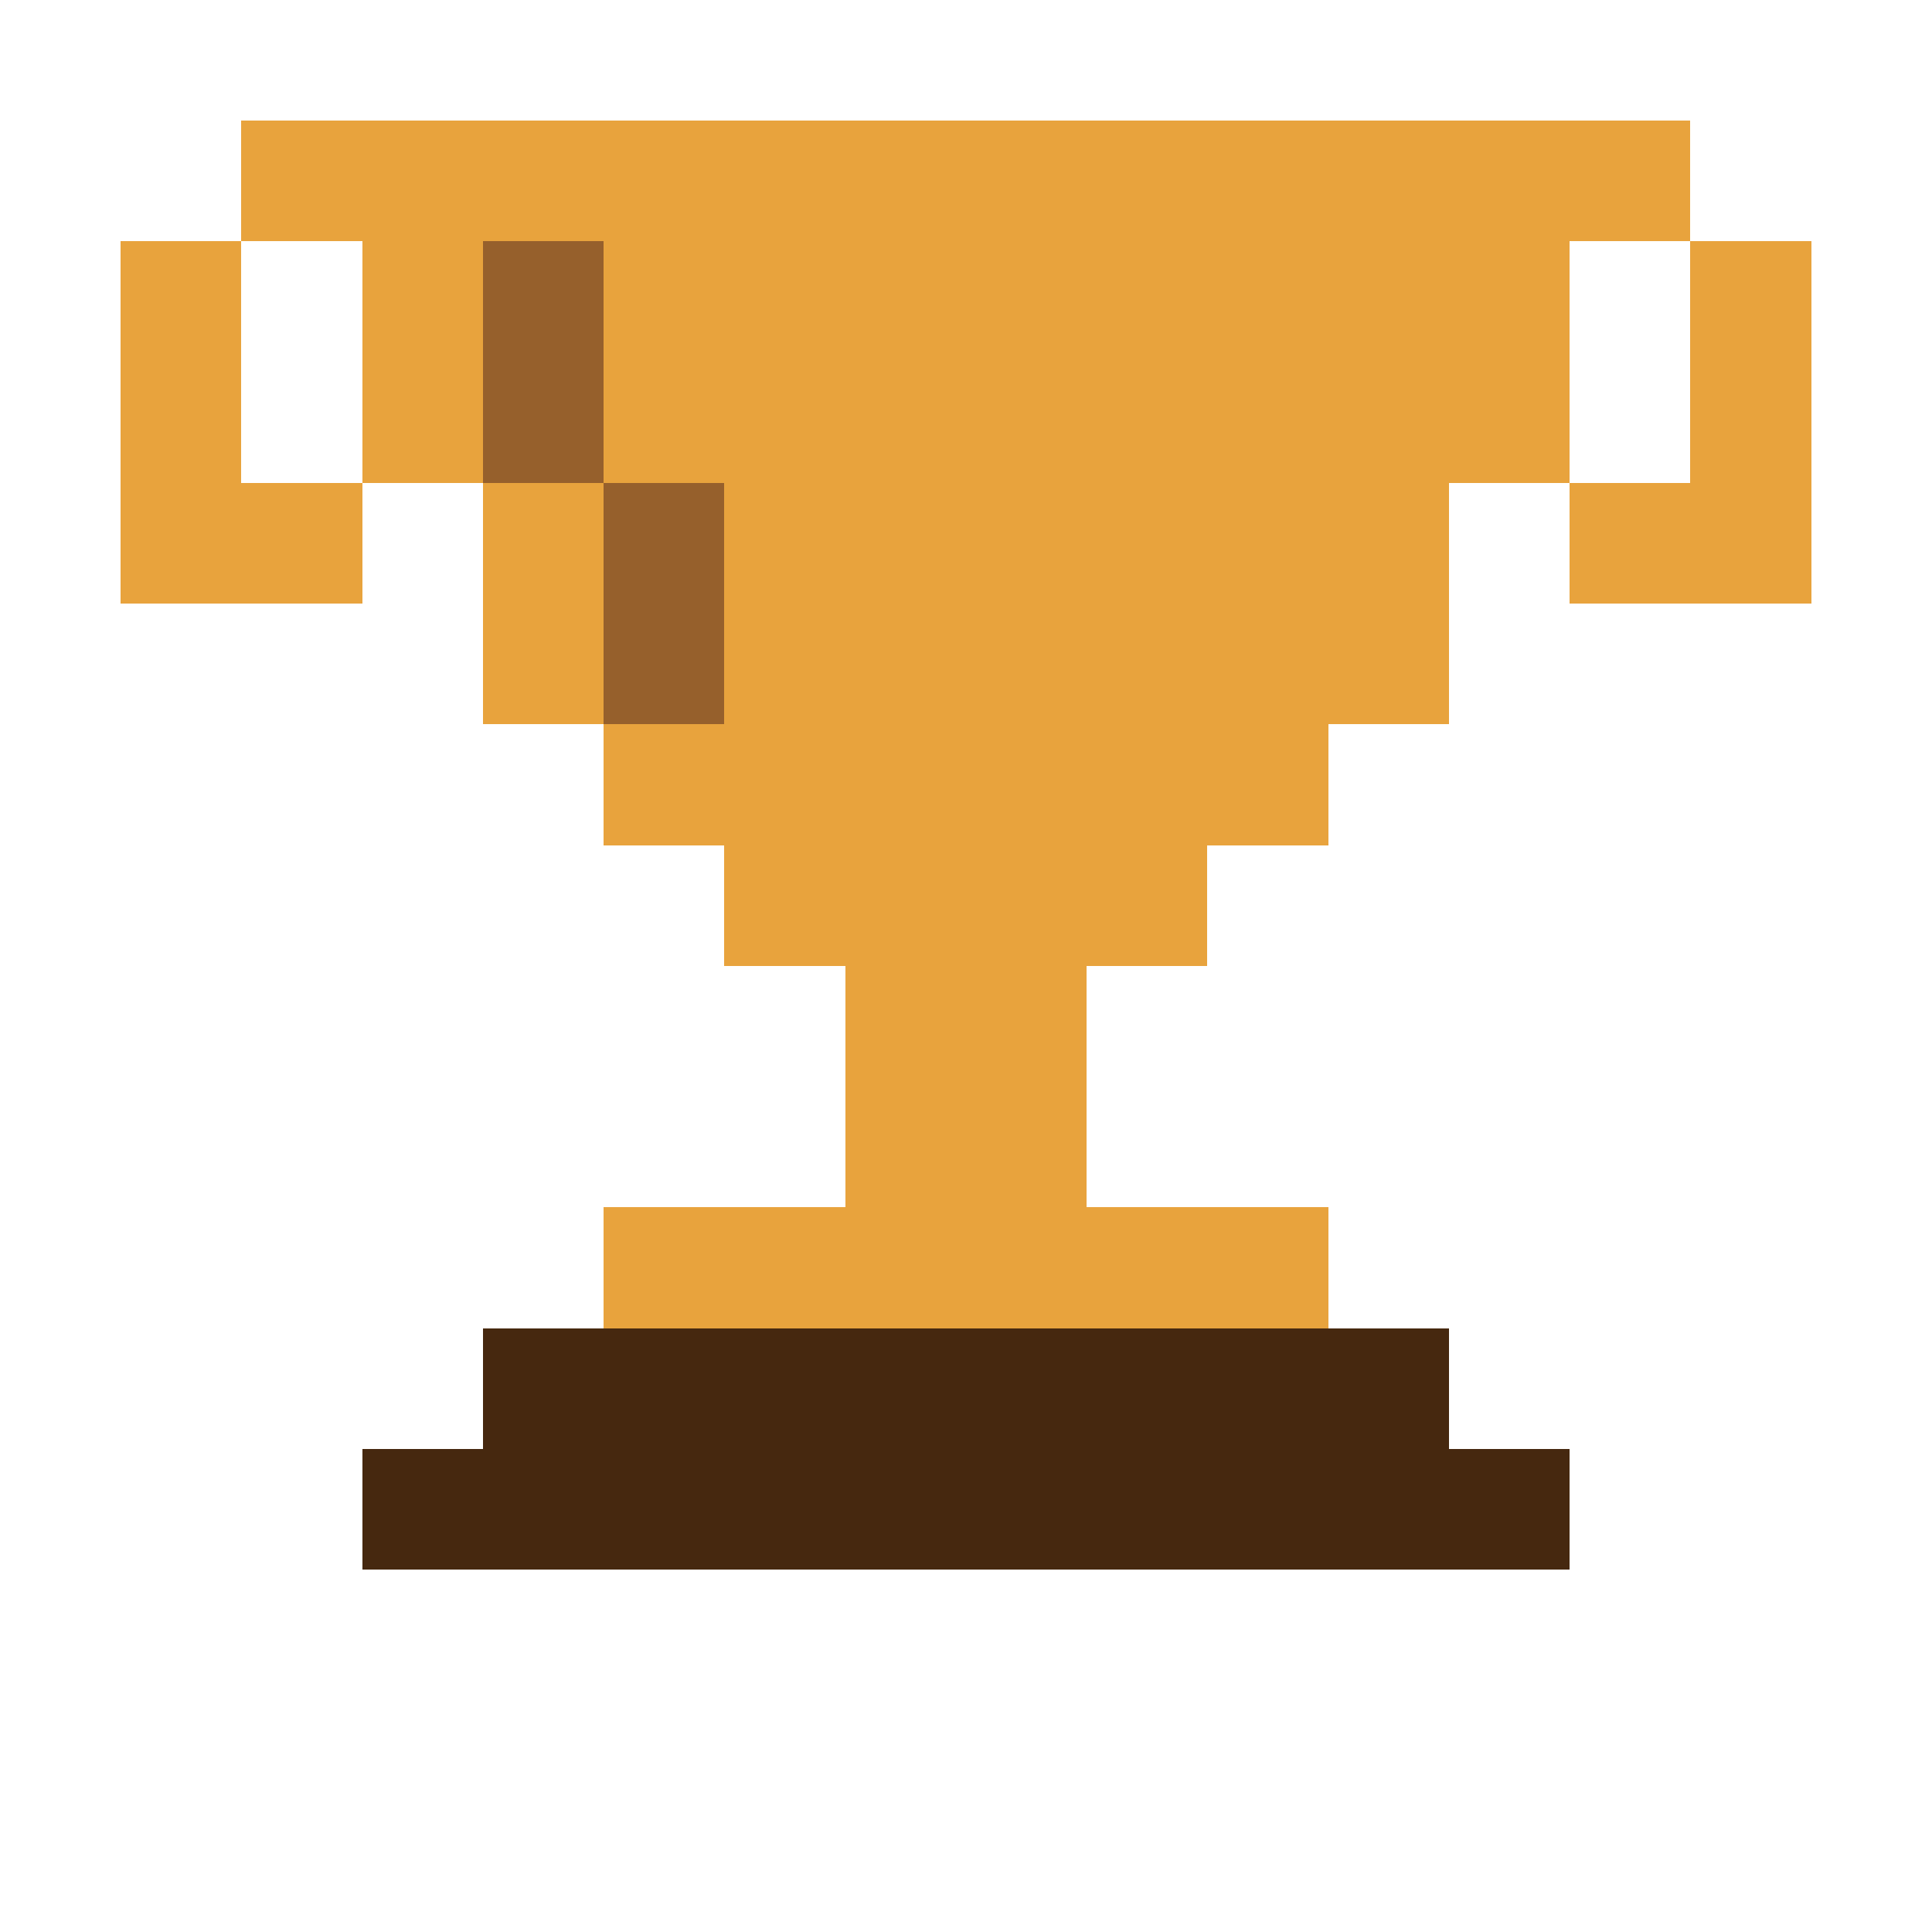
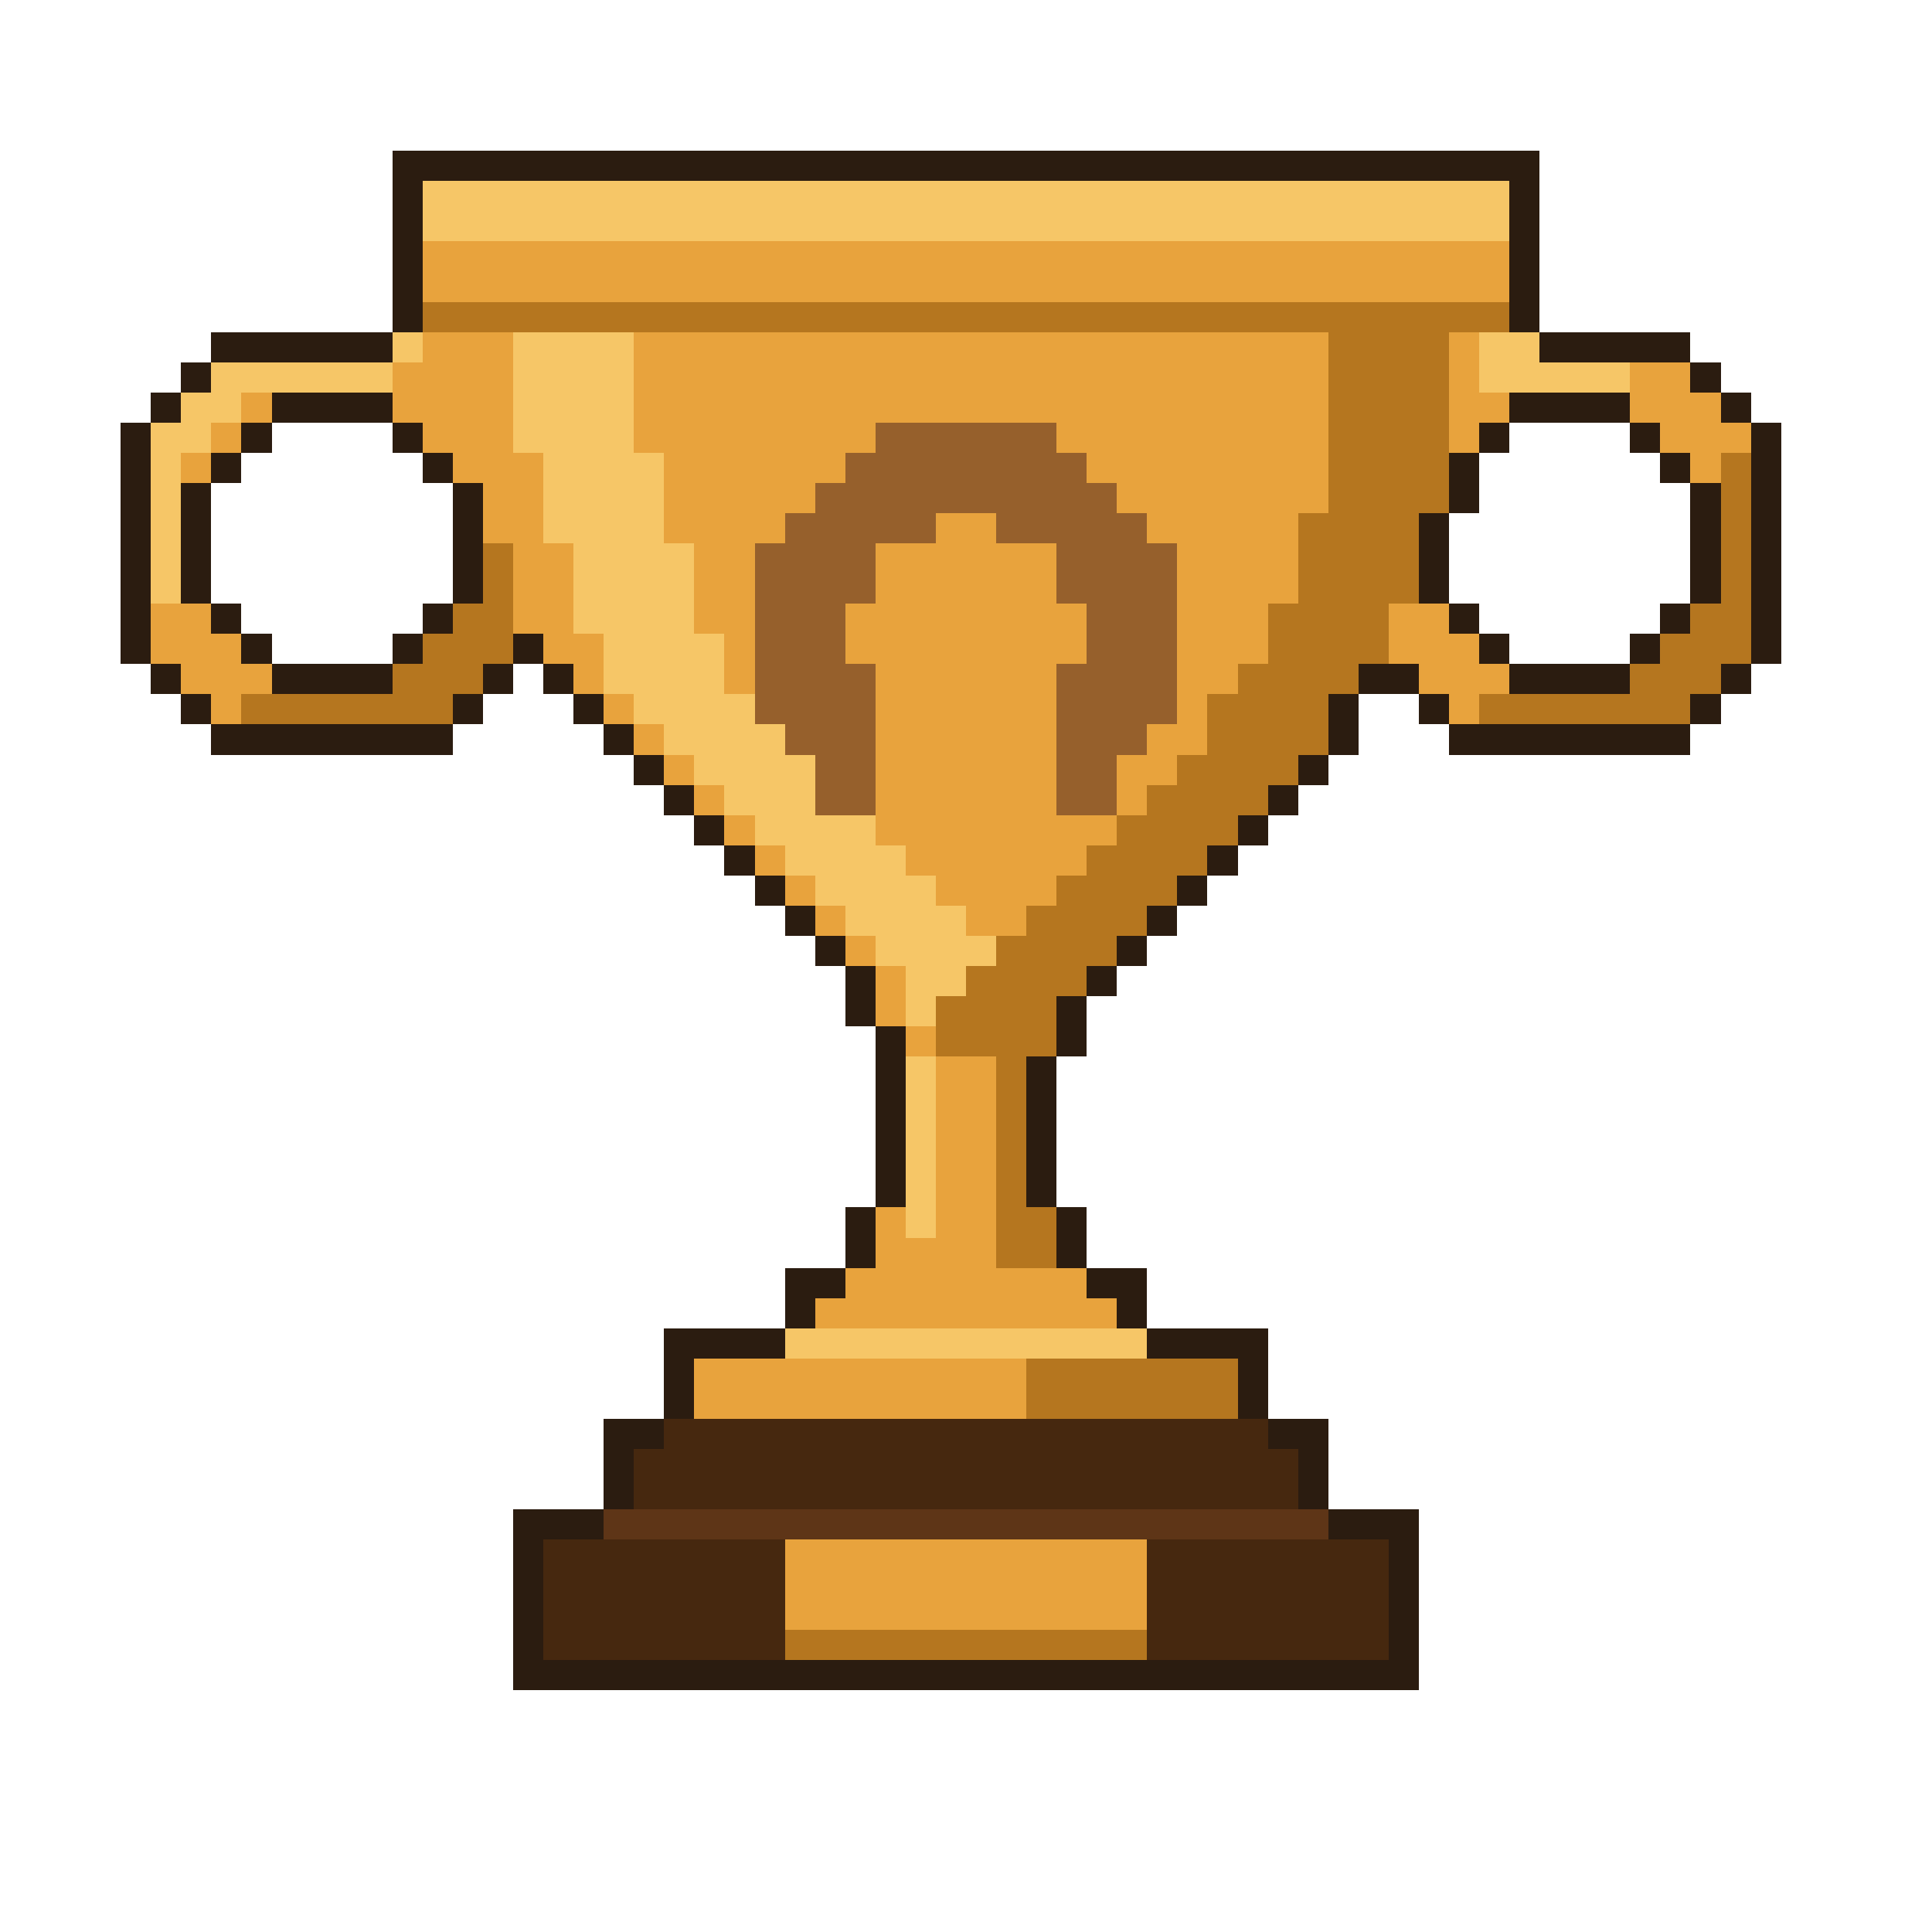
- <svg xmlns="http://www.w3.org/2000/svg" viewBox="0 0 16 16" width="16" height="16" shape-rendering="crispEdges">
+ <svg xmlns="http://www.w3.org/2000/svg" viewBox="0 0 64 64" width="64" height="64" shape-rendering="crispEdges">
+   <g fill="#2b1c10">
+     <rect x="13" y="5" width="38" height="1" />
+     <rect x="13" y="6" width="1" height="5" />
+     <rect x="50" y="6" width="1" height="5" />
+     <rect x="7" y="11" width="6" height="1" />
+     <rect x="51" y="11" width="5" height="1" />
+     <rect x="6" y="12" width="1" height="1" />
+     <rect x="56" y="12" width="1" height="1" />
+     <rect x="5" y="13" width="1" height="1" />
+     <rect x="9" y="13" width="4" height="1" />
+     <rect x="50" y="13" width="4" height="1" />
+     <rect x="57" y="13" width="1" height="1" />
+     <rect x="4" y="14" width="1" height="8" />
+     <rect x="8" y="14" width="1" height="1" />
+     <rect x="13" y="14" width="1" height="1" />
+     <rect x="49" y="14" width="1" height="1" />
+     <rect x="54" y="14" width="1" height="1" />
+     <rect x="58" y="14" width="1" height="8" />
+     <rect x="7" y="15" width="1" height="1" />
+     <rect x="14" y="15" width="1" height="1" />
+     <rect x="48" y="15" width="1" height="2" />
+     <rect x="55" y="15" width="1" height="1" />
+     <rect x="6" y="16" width="1" height="4" />
+     <rect x="15" y="16" width="1" height="4" />
+     <rect x="56" y="16" width="1" height="4" />
+     <rect x="47" y="17" width="1" height="3" />
+     <rect x="7" y="20" width="1" height="1" />
+     <rect x="14" y="20" width="1" height="1" />
+     <rect x="48" y="20" width="1" height="1" />
+     <rect x="55" y="20" width="1" height="1" />
+     <rect x="8" y="21" width="1" height="1" />
+     <rect x="13" y="21" width="1" height="1" />
+     <rect x="17" y="21" width="1" height="1" />
+     <rect x="49" y="21" width="1" height="1" />
+     <rect x="54" y="21" width="1" height="1" />
+     <rect x="5" y="22" width="1" height="1" />
+     <rect x="9" y="22" width="4" height="1" />
+     <rect x="16" y="22" width="1" height="1" />
+     <rect x="18" y="22" width="1" height="1" />
+     <rect x="45" y="22" width="2" height="1" />
+     <rect x="50" y="22" width="4" height="1" />
+     <rect x="57" y="22" width="1" height="1" />
+     <rect x="6" y="23" width="1" height="1" />
+     <rect x="15" y="23" width="1" height="1" />
+     <rect x="19" y="23" width="1" height="1" />
+     <rect x="44" y="23" width="1" height="2" />
+     <rect x="47" y="23" width="1" height="1" />
+     <rect x="56" y="23" width="1" height="1" />
+     <rect x="7" y="24" width="8" height="1" />
+     <rect x="20" y="24" width="1" height="1" />
+     <rect x="48" y="24" width="8" height="1" />
+     <rect x="21" y="25" width="1" height="1" />
+     <rect x="43" y="25" width="1" height="1" />
+     <rect x="22" y="26" width="1" height="1" />
+     <rect x="42" y="26" width="1" height="1" />
+     <rect x="23" y="27" width="1" height="1" />
+     <rect x="41" y="27" width="1" height="1" />
+     <rect x="24" y="28" width="1" height="1" />
+     <rect x="40" y="28" width="1" height="1" />
+     <rect x="25" y="29" width="1" height="1" />
+     <rect x="39" y="29" width="1" height="1" />
+     <rect x="26" y="30" width="1" height="1" />
+     <rect x="38" y="30" width="1" height="1" />
+     <rect x="27" y="31" width="1" height="1" />
+     <rect x="37" y="31" width="1" height="1" />
+     <rect x="28" y="32" width="1" height="2" />
+     <rect x="36" y="32" width="1" height="1" />
+     <rect x="35" y="33" width="1" height="2" />
+     <rect x="29" y="34" width="1" height="6" />
+     <rect x="34" y="35" width="1" height="5" />
+     <rect x="28" y="40" width="1" height="2" />
+     <rect x="35" y="40" width="1" height="2" />
+     <rect x="26" y="42" width="2" height="1" />
+     <rect x="36" y="42" width="2" height="1" />
+     <rect x="26" y="43" width="1" height="1" />
+     <rect x="37" y="43" width="1" height="1" />
+     <rect x="22" y="44" width="4" height="1" />
+     <rect x="38" y="44" width="4" height="1" />
+     <rect x="22" y="45" width="1" height="2" />
+     <rect x="41" y="45" width="1" height="2" />
+     <rect x="20" y="47" width="2" height="1" />
+     <rect x="42" y="47" width="2" height="1" />
+     <rect x="20" y="48" width="1" height="2" />
+     <rect x="43" y="48" width="1" height="2" />
+     <rect x="17" y="50" width="3" height="1" />
+     <rect x="44" y="50" width="3" height="1" />
+     <rect x="17" y="51" width="1" height="4" />
+     <rect x="46" y="51" width="1" height="4" />
+     <rect x="17" y="55" width="30" height="1" />
+   </g>
+   <g fill="#f6c667">
+     <rect x="14" y="6" width="36" height="2" />
+     <rect x="13" y="11" width="1" height="1" />
+     <rect x="17" y="11" width="4" height="4" />
+     <rect x="49" y="11" width="2" height="1" />
+     <rect x="7" y="12" width="6" height="1" />
+     <rect x="49" y="12" width="5" height="1" />
+     <rect x="6" y="13" width="2" height="1" />
+     <rect x="5" y="14" width="2" height="1" />
+     <rect x="5" y="15" width="1" height="5" />
+     <rect x="18" y="15" width="4" height="3" />
+     <rect x="19" y="18" width="4" height="3" />
+     <rect x="20" y="21" width="4" height="2" />
+     <rect x="21" y="23" width="4" height="1" />
+     <rect x="22" y="24" width="4" height="1" />
+     <rect x="23" y="25" width="4" height="1" />
+     <rect x="24" y="26" width="3" height="1" />
+     <rect x="25" y="27" width="4" height="1" />
+     <rect x="26" y="28" width="4" height="1" />
+     <rect x="27" y="29" width="4" height="1" />
+     <rect x="28" y="30" width="4" height="1" />
+     <rect x="29" y="31" width="4" height="1" />
+     <rect x="30" y="32" width="2" height="1" />
+     <rect x="30" y="33" width="1" height="1" />
+     <rect x="30" y="35" width="1" height="6" />
+     <rect x="26" y="44" width="12" height="1" />
+   </g>
  <g fill="#e8a33d">
-     <rect x="2" y="1" width="12" height="1" />
-     <rect x="1" y="2" width="1" height="3" />
-     <rect x="3" y="2" width="1" height="2" />
-     <rect x="5" y="2" width="8" height="2" />
-     <rect x="14" y="2" width="1" height="3" />
-     <rect x="2" y="4" width="1" height="1" />
-     <rect x="4" y="4" width="1" height="2" />
-     <rect x="6" y="4" width="6" height="2" />
-     <rect x="13" y="4" width="1" height="1" />
-     <rect x="5" y="6" width="6" height="1" />
-     <rect x="6" y="7" width="4" height="1" />
-     <rect x="7" y="8" width="2" height="3" />
-     <rect x="5" y="10" width="2" height="1" />
-     <rect x="9" y="10" width="2" height="1" />
+     <rect x="14" y="8" width="36" height="2" />
+     <rect x="14" y="11" width="3" height="1" />
+     <rect x="21" y="11" width="23" height="3" />
+     <rect x="48" y="11" width="1" height="2" />
+     <rect x="13" y="12" width="4" height="2" />
+     <rect x="54" y="12" width="2" height="1" />
+     <rect x="8" y="13" width="1" height="1" />
+     <rect x="48" y="13" width="2" height="1" />
+     <rect x="54" y="13" width="3" height="1" />
+     <rect x="7" y="14" width="1" height="1" />
+     <rect x="14" y="14" width="3" height="1" />
+     <rect x="21" y="14" width="8" height="1" />
+     <rect x="35" y="14" width="9" height="1" />
+     <rect x="48" y="14" width="1" height="1" />
+     <rect x="55" y="14" width="3" height="1" />
+     <rect x="6" y="15" width="1" height="1" />
+     <rect x="15" y="15" width="3" height="1" />
+     <rect x="22" y="15" width="6" height="1" />
+     <rect x="36" y="15" width="8" height="1" />
+     <rect x="56" y="15" width="1" height="1" />
+     <rect x="16" y="16" width="2" height="2" />
+     <rect x="22" y="16" width="5" height="1" />
+     <rect x="37" y="16" width="7" height="1" />
+     <rect x="22" y="17" width="4" height="1" />
+     <rect x="31" y="17" width="2" height="1" />
+     <rect x="38" y="17" width="5" height="1" />
+     <rect x="17" y="18" width="2" height="3" />
+     <rect x="23" y="18" width="2" height="3" />
+     <rect x="29" y="18" width="6" height="2" />
+     <rect x="39" y="18" width="4" height="2" />
+     <rect x="5" y="20" width="2" height="1" />
+     <rect x="28" y="20" width="8" height="2" />
+     <rect x="39" y="20" width="3" height="2" />
+     <rect x="46" y="20" width="2" height="1" />
+     <rect x="5" y="21" width="3" height="1" />
+     <rect x="18" y="21" width="2" height="1" />
+     <rect x="24" y="21" width="1" height="2" />
+     <rect x="46" y="21" width="3" height="1" />
+     <rect x="6" y="22" width="3" height="1" />
+     <rect x="19" y="22" width="1" height="1" />
+     <rect x="29" y="22" width="6" height="5" />
+     <rect x="39" y="22" width="2" height="1" />
+     <rect x="47" y="22" width="3" height="1" />
+     <rect x="7" y="23" width="1" height="1" />
+     <rect x="20" y="23" width="1" height="1" />
+     <rect x="39" y="23" width="1" height="1" />
+     <rect x="48" y="23" width="1" height="1" />
+     <rect x="21" y="24" width="1" height="1" />
+     <rect x="38" y="24" width="2" height="1" />
+     <rect x="22" y="25" width="1" height="1" />
+     <rect x="37" y="25" width="2" height="1" />
+     <rect x="23" y="26" width="1" height="1" />
+     <rect x="37" y="26" width="1" height="1" />
+     <rect x="24" y="27" width="1" height="1" />
+     <rect x="29" y="27" width="8" height="1" />
+     <rect x="25" y="28" width="1" height="1" />
+     <rect x="30" y="28" width="6" height="1" />
+     <rect x="26" y="29" width="1" height="1" />
+     <rect x="31" y="29" width="4" height="1" />
+     <rect x="27" y="30" width="1" height="1" />
+     <rect x="32" y="30" width="2" height="1" />
+     <rect x="28" y="31" width="1" height="1" />
+     <rect x="29" y="32" width="1" height="2" />
+     <rect x="30" y="34" width="1" height="1" />
+     <rect x="31" y="35" width="2" height="6" />
+     <rect x="29" y="40" width="1" height="1" />
+     <rect x="29" y="41" width="4" height="1" />
+     <rect x="28" y="42" width="8" height="1" />
+     <rect x="27" y="43" width="10" height="1" />
+     <rect x="23" y="45" width="11" height="2" />
+     <rect x="26" y="51" width="12" height="3" />
+   </g>
+   <g fill="#b5761f">
+     <rect x="14" y="10" width="36" height="1" />
+     <rect x="44" y="11" width="4" height="6" />
+     <rect x="57" y="15" width="1" height="5" />
+     <rect x="43" y="17" width="4" height="3" />
+     <rect x="16" y="18" width="1" height="2" />
+     <rect x="15" y="20" width="2" height="1" />
+     <rect x="42" y="20" width="4" height="2" />
+     <rect x="56" y="20" width="2" height="1" />
+     <rect x="14" y="21" width="3" height="1" />
+     <rect x="55" y="21" width="3" height="1" />
+     <rect x="13" y="22" width="3" height="1" />
+     <rect x="41" y="22" width="4" height="1" />
+     <rect x="54" y="22" width="3" height="1" />
+     <rect x="8" y="23" width="7" height="1" />
+     <rect x="40" y="23" width="4" height="2" />
+     <rect x="49" y="23" width="7" height="1" />
+     <rect x="39" y="25" width="4" height="1" />
+     <rect x="38" y="26" width="4" height="1" />
+     <rect x="37" y="27" width="4" height="1" />
+     <rect x="36" y="28" width="4" height="1" />
+     <rect x="35" y="29" width="4" height="1" />
+     <rect x="34" y="30" width="4" height="1" />
+     <rect x="33" y="31" width="4" height="1" />
+     <rect x="32" y="32" width="4" height="1" />
+     <rect x="31" y="33" width="4" height="2" />
+     <rect x="33" y="35" width="1" height="5" />
+     <rect x="33" y="40" width="2" height="2" />
+     <rect x="34" y="45" width="7" height="2" />
+     <rect x="26" y="54" width="12" height="1" />
  </g>
  <g fill="#96602c">
-     <rect x="4" y="2" width="1" height="2" />
-     <rect x="5" y="4" width="1" height="2" />
+     <rect x="29" y="14" width="6" height="1" />
+     <rect x="28" y="15" width="8" height="1" />
+     <rect x="27" y="16" width="10" height="1" />
+     <rect x="26" y="17" width="5" height="1" />
+     <rect x="33" y="17" width="5" height="1" />
+     <rect x="25" y="18" width="4" height="2" />
+     <rect x="35" y="18" width="4" height="2" />
+     <rect x="25" y="20" width="3" height="2" />
+     <rect x="36" y="20" width="3" height="2" />
+     <rect x="25" y="22" width="4" height="2" />
+     <rect x="35" y="22" width="4" height="2" />
+     <rect x="26" y="24" width="3" height="1" />
+     <rect x="35" y="24" width="3" height="1" />
+     <rect x="27" y="25" width="2" height="2" />
+     <rect x="35" y="25" width="2" height="2" />
  </g>
  <g fill="#46280f">
-     <rect x="4" y="11" width="8" height="2" />
-     <rect x="3" y="12" width="1" height="1" />
-     <rect x="12" y="12" width="1" height="1" />
+     <rect x="22" y="47" width="20" height="1" />
+     <rect x="21" y="48" width="22" height="2" />
+     <rect x="18" y="51" width="8" height="4" />
+     <rect x="38" y="51" width="8" height="4" />
+   </g>
+   <g fill="#5e3517">
+     <rect x="20" y="50" width="24" height="1" />
  </g>
</svg>
